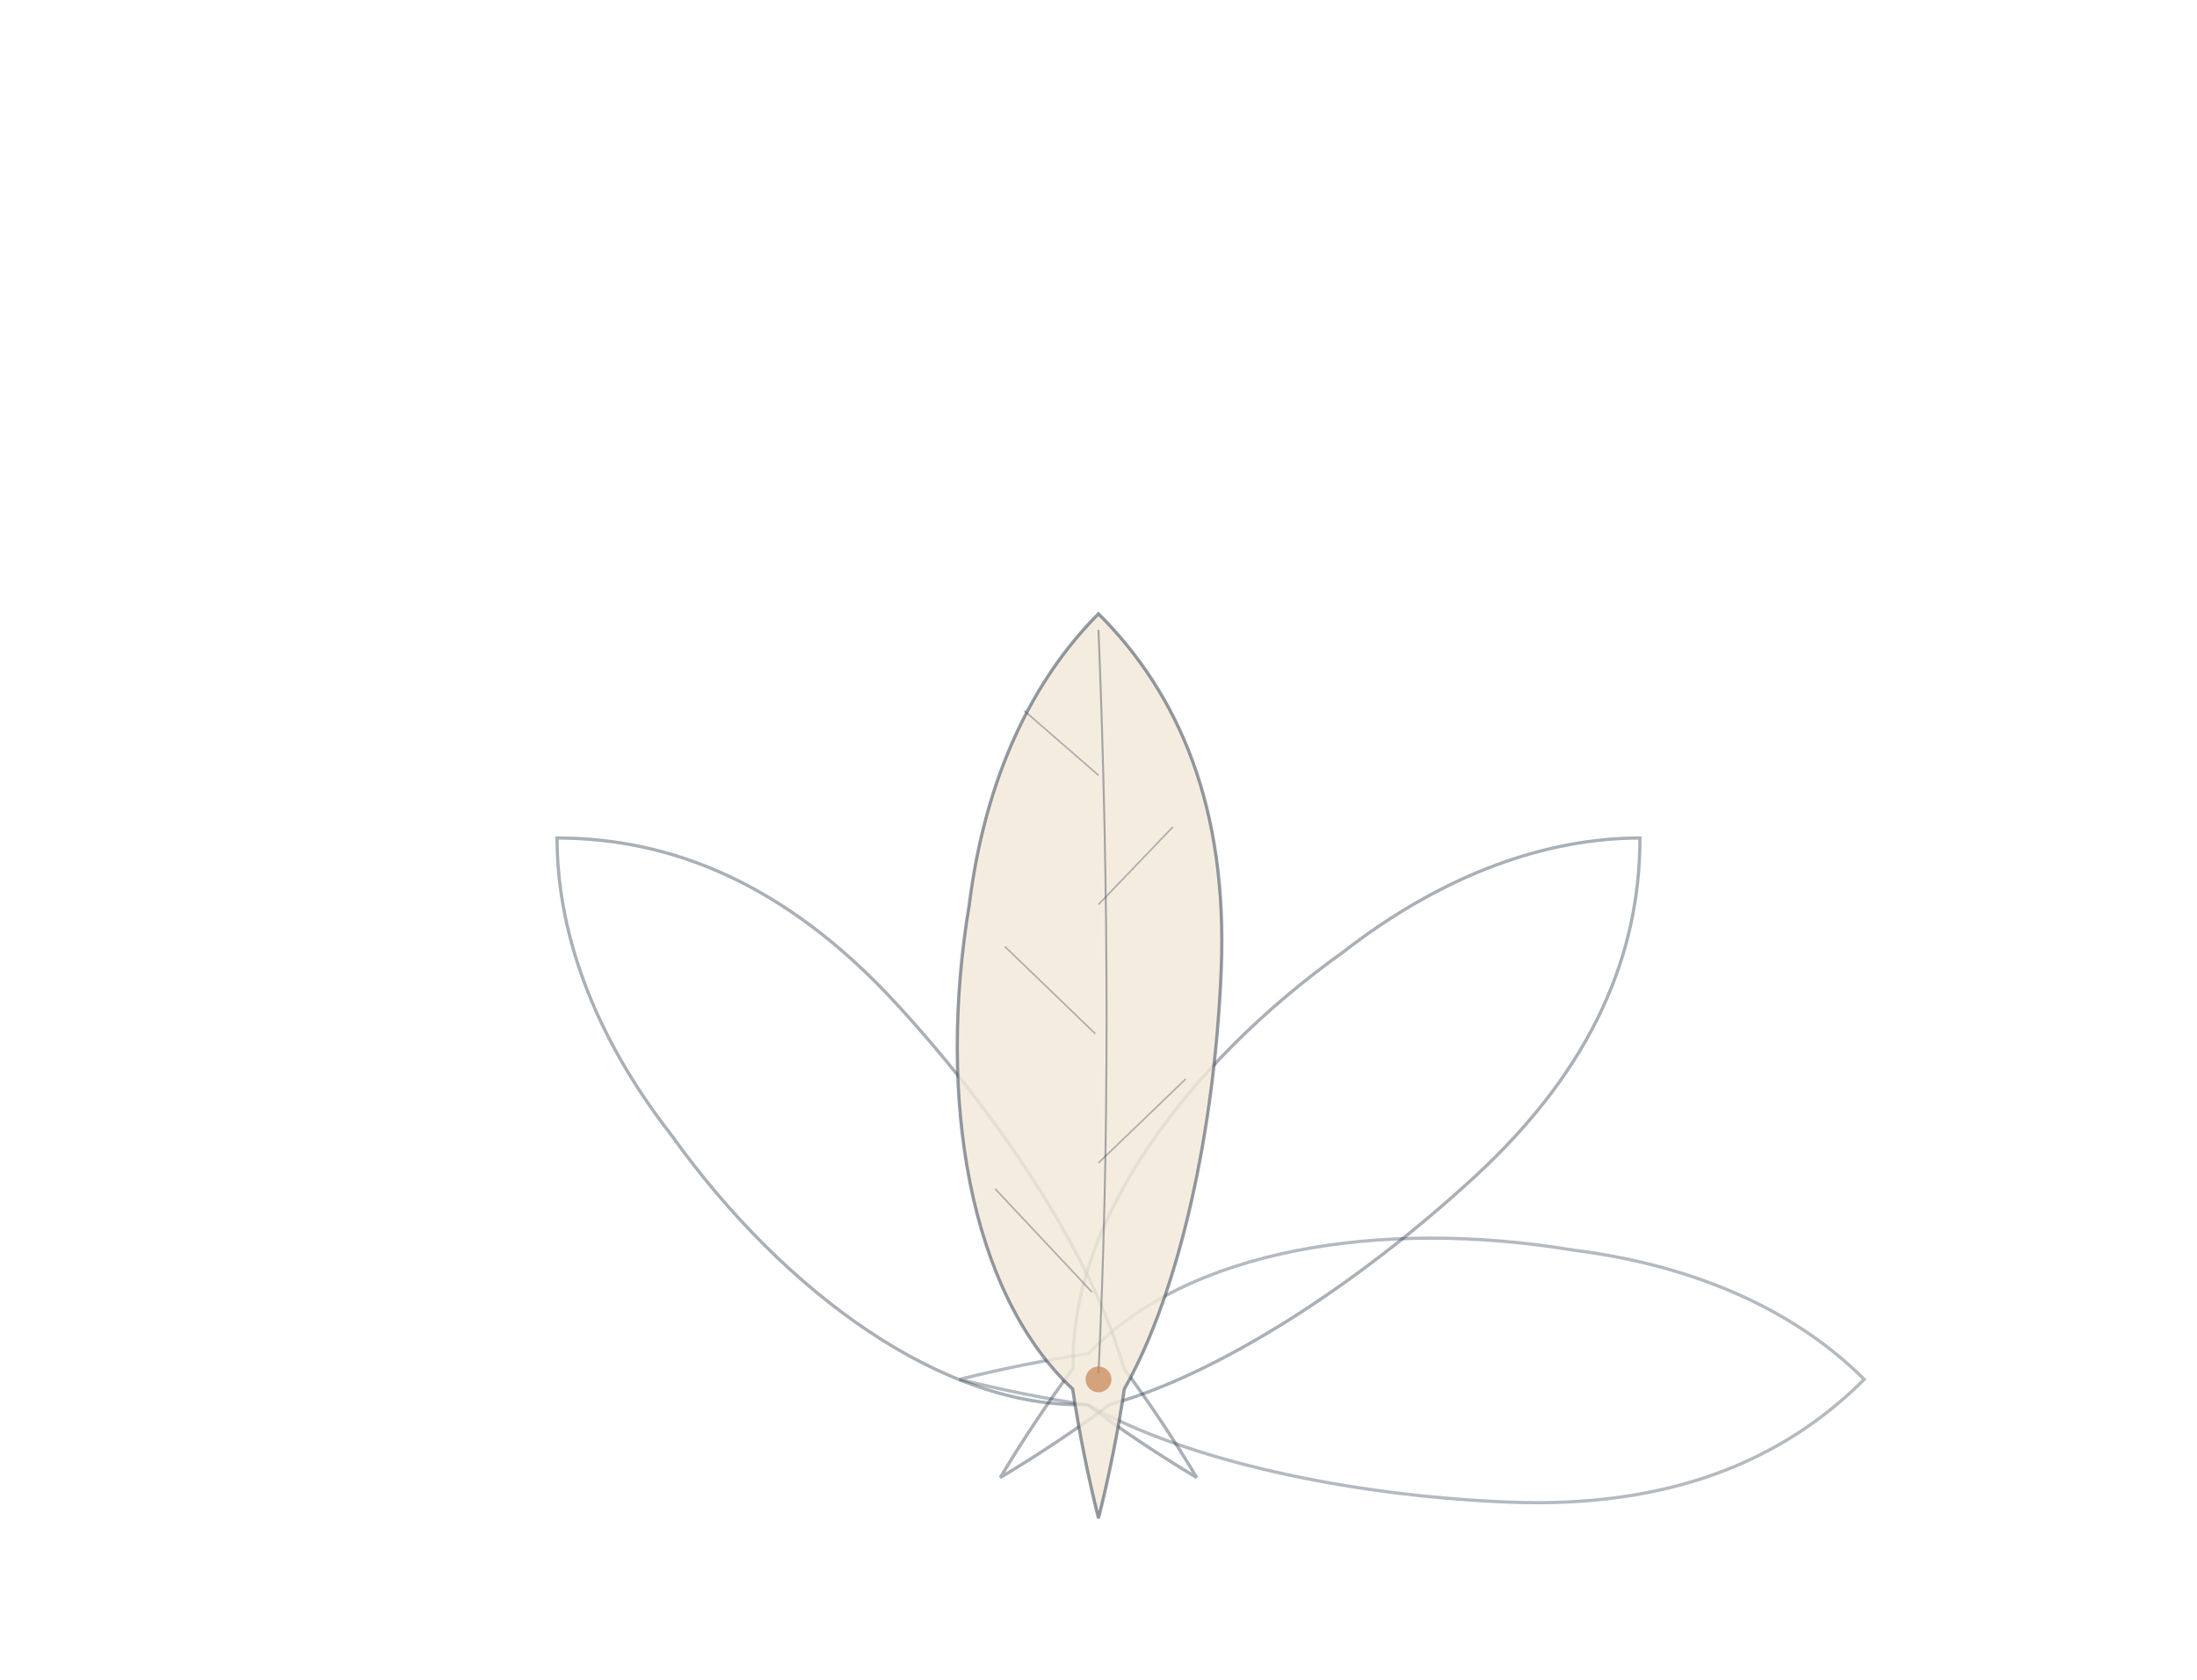
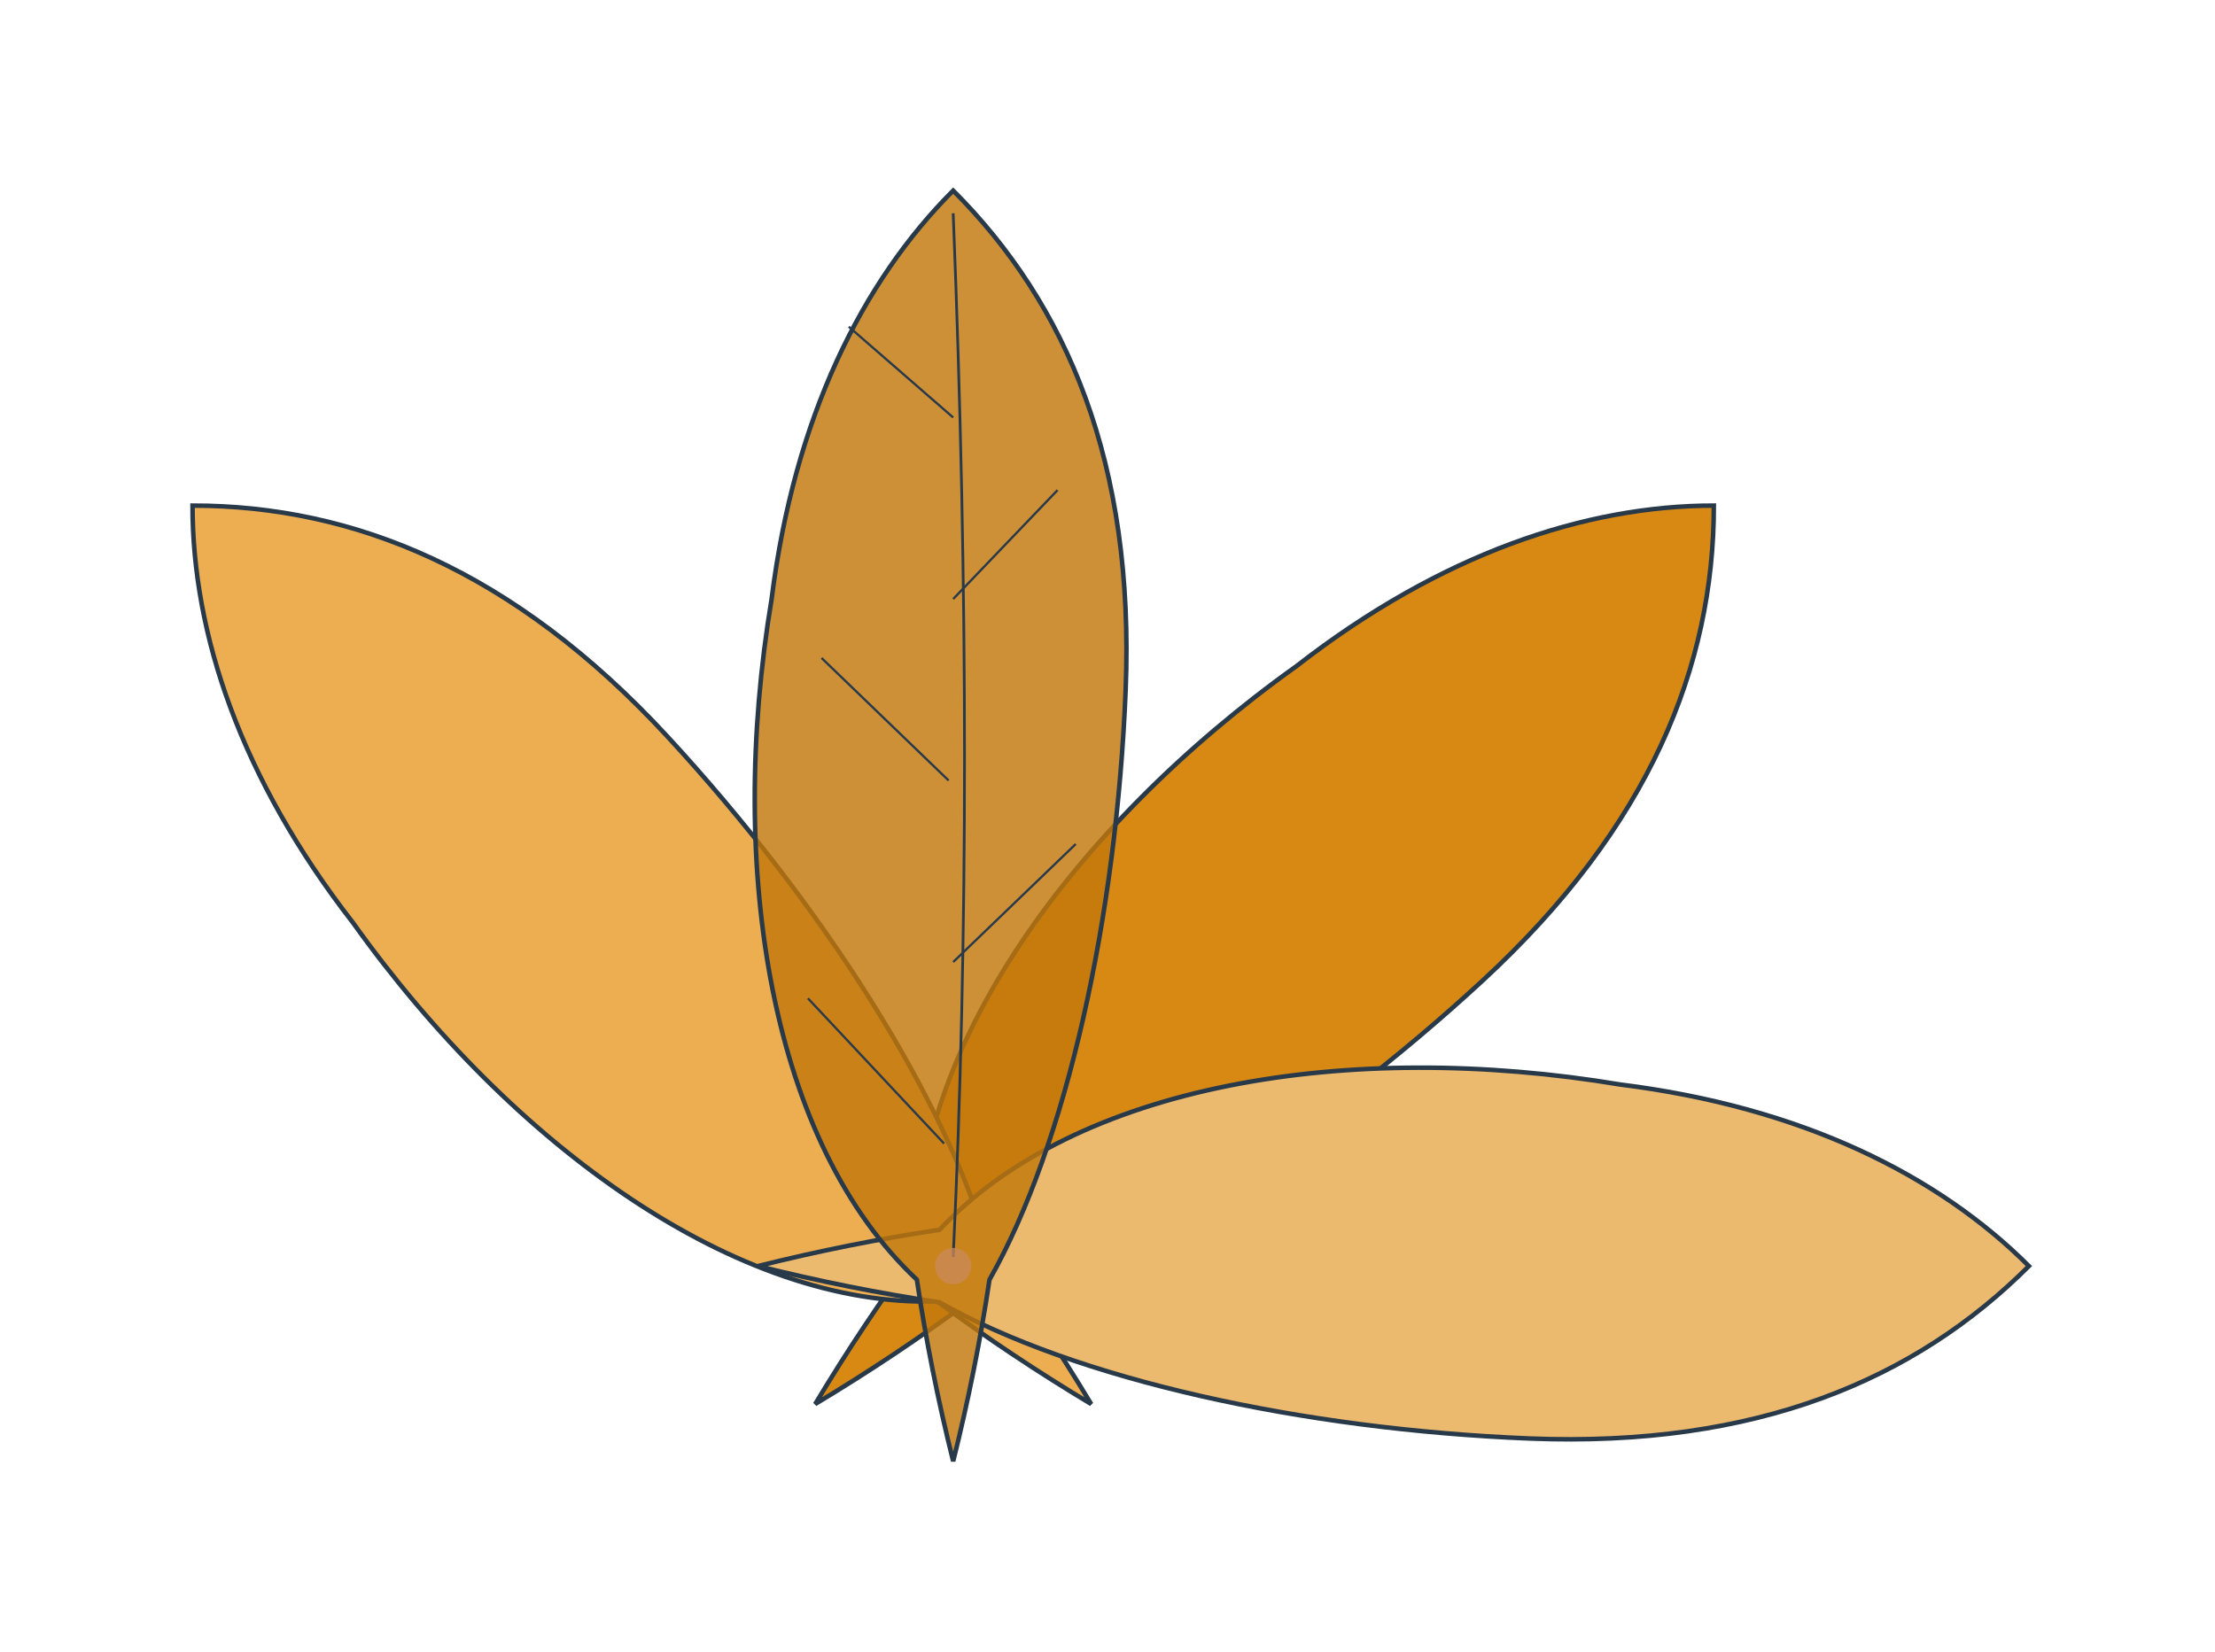
- <svg xmlns="http://www.w3.org/2000/svg" viewBox="0 0 680 520" role="img">
+ <svg xmlns="http://www.w3.org/2000/svg" viewBox="130 148 488 364" role="img">
  <defs>
    <g id="leafgroup">
      <path id="leafoutline" d="M340,470 Q335,450 332,430 C300,400 290,340 300,280 C305,240 320,210 340,190 C365,215 380,250 378,300 C376,350 365,400 348,430 Q345,450 340,470 Z" />
      <path id="midrib" d="M340,425 Q345,320 340,195" fill="none" />
    </g>
  </defs>
-   <g transform="rotate(45 340 427)" opacity="0.4">
-     <use href="#leafoutline" fill="none" stroke="#28394a" stroke-width="1" />
+   <g transform="rotate(45 340 427)" opacity="1">
+     <use href="#leafoutline" fill="hsl(36, 83%, 46%)" stroke="#28394a" stroke-width="1" />
  </g>
-   <g transform="rotate(-45 340 427)" opacity="0.4">
-     <use href="#leafoutline" fill="none" stroke="#28394a" stroke-width="1" />
+   <g transform="rotate(-45 340 427)" opacity="1">
+     <use href="#leafoutline" fill="hsl(36, 80%, 62%)" stroke="#28394a" stroke-width="1" />
  </g>
-   <g transform="rotate(90 340 427)" opacity="0.35">
-     <use href="#leafoutline" fill="none" stroke="#28394a" stroke-width="1" />
+   <g transform="rotate(90 340 427)" opacity="1">
+     <use href="#leafoutline" fill="hsl(36, 77%, 68%)" stroke="#28394a" stroke-width="1" />
  </g>
-   <use href="#leafoutline" fill="#f2e8d9" fill-opacity="0.82" stroke="#28394a" stroke-width="1" stroke-opacity="0.5" />
-   <use href="#midrib" stroke="#28394a" stroke-width="0.6" stroke-opacity="0.4" />
-   <line x1="338" y1="400" x2="308" y2="368" stroke="#28394a" stroke-width="0.5" stroke-opacity="0.35" />
-   <line x1="340" y1="360" x2="367" y2="334" stroke="#28394a" stroke-width="0.5" stroke-opacity="0.35" />
-   <line x1="339" y1="320" x2="311" y2="293" stroke="#28394a" stroke-width="0.5" stroke-opacity="0.35" />
-   <line x1="340" y1="280" x2="363" y2="256" stroke="#28394a" stroke-width="0.5" stroke-opacity="0.35" />
-   <line x1="340" y1="240" x2="317" y2="220" stroke="#28394a" stroke-width="0.5" stroke-opacity="0.35" />
+   <use href="#leafoutline" fill="hsl(36, 90%, 40%)" fill-opacity="0.82" stroke="#28394a" stroke-width="1" stroke-opacity="1" />
+   <use href="#midrib" stroke="#28394a" stroke-width="0.6" stroke-opacity="1" />
+   <line x1="338" y1="400" x2="308" y2="368" stroke="#28394a" stroke-width="0.5" stroke-opacity="1" />
+   <line x1="340" y1="360" x2="367" y2="334" stroke="#28394a" stroke-width="0.5" stroke-opacity="1" />
+   <line x1="339" y1="320" x2="311" y2="293" stroke="#28394a" stroke-width="0.5" stroke-opacity="1" />
+   <line x1="340" y1="280" x2="363" y2="256" stroke="#28394a" stroke-width="0.5" stroke-opacity="1" />
+   <line x1="340" y1="240" x2="317" y2="220" stroke="#28394a" stroke-width="0.5" stroke-opacity="1" />
  <circle cx="340" cy="427" r="4" fill="#c98a5a" fill-opacity="0.75" />
</svg>
